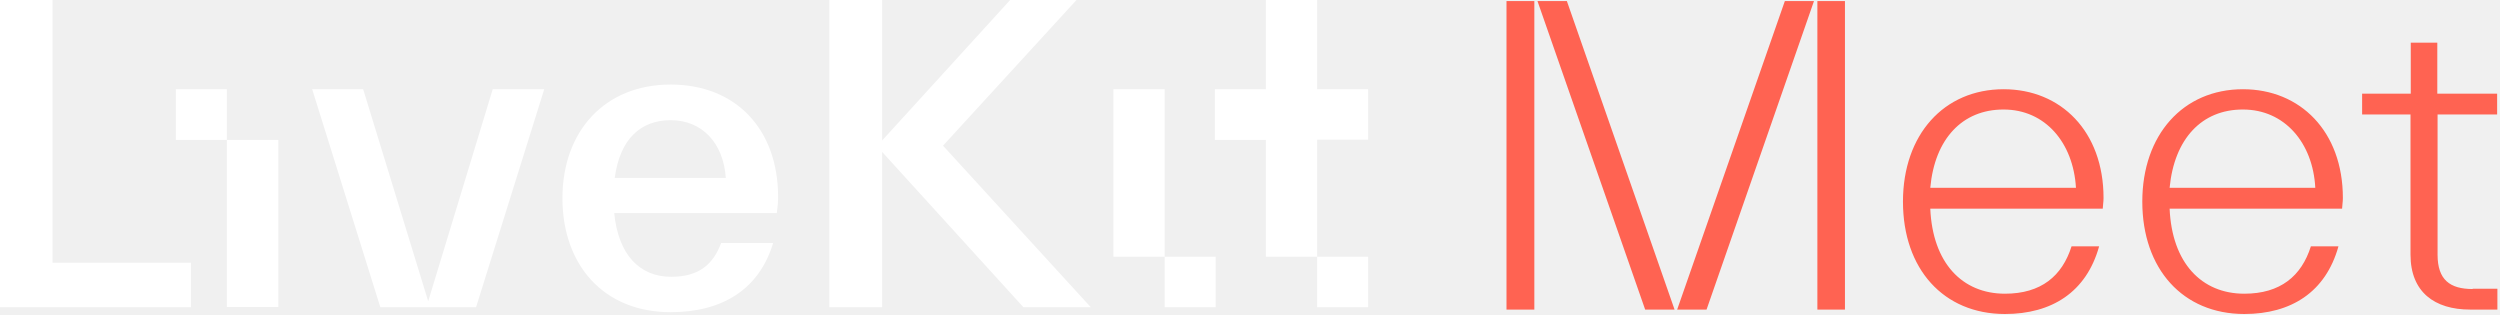
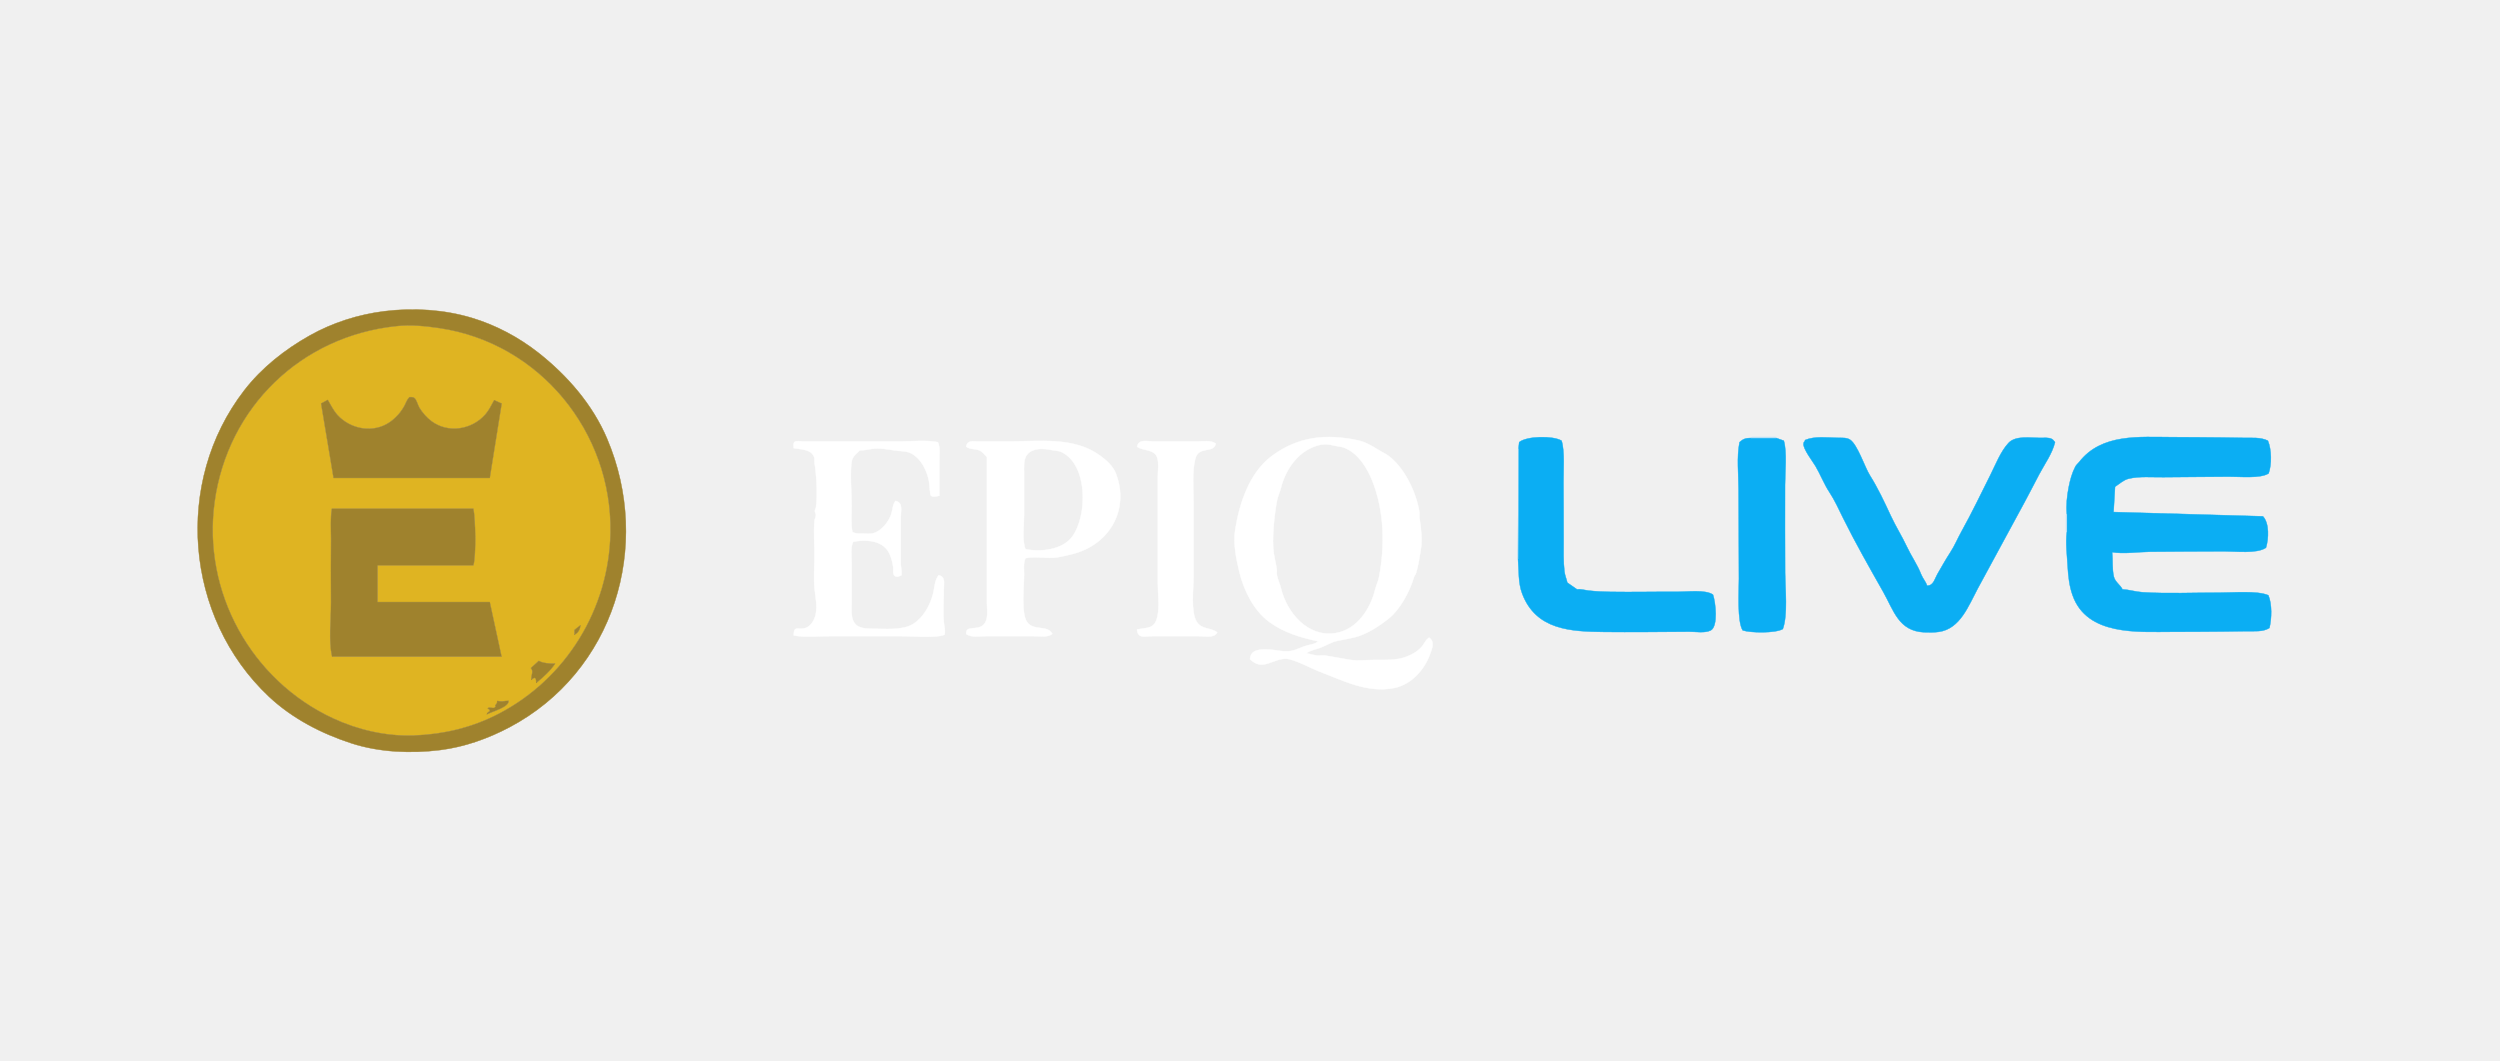
- <svg xmlns="http://www.w3.org/2000/svg" width="961" height="121" fill="none">
-   <path fill="#fff" d="M20.2 0H0v118.1h73.4V101H20.2V0ZM106.9 53.8H87.2V118H107V53.8ZM164.6 115.8l-25-81.5H120l26.2 83.8H183l26.2-83.8h-19.8l-24.8 81.5ZM257.8 32.5c-25.4 0-41.6 18-41.6 43.7 0 25.5 15.7 43.8 41.6 43.8 19.8 0 34-8.7 39.4-26.6h-20c-3 8.1-8.4 13-19.2 13-12 0-20.3-8.3-21.9-24.5h62.5c.3-2 .5-4.1.5-6.2 0-26.1-16.3-43.2-41.3-43.2Zm-21.5 35.9c2-15 10-22.2 21.5-22.2 12.1 0 20.3 8.8 21.2 22.2h-42.7ZM413.8 0h-25.5l-49.2 54V0h-20.3v118.1h20.3V58.4l54.3 59.7h25.9L362.5 56l51.3-56ZM447.7 34.3H428v64.4h19.7V34.3ZM87.2 34.3H67.6v19.5h19.6V34.3ZM467.3 98.7h-19.6v19.4h19.6V98.7ZM525.9 98.7h-19.6v19.4h19.6V98.7ZM525.9 53.8V34.3h-19.6V0h-19.7v34.3H467v19.5h19.6v44.9h19.7v-45h19.6Z" />
-   <path fill="#FF6352" d="M589.8 119V.4h-10.7V119h10.7Zm53.9 0L602.3.4H591L632.4 119h11.3Zm12.3 0L697.3.4h-11.2L644.7 119H656Zm53.2 0V.4h-10.6V119h10.6Zm99.4-42.9c0-25.6-16.4-41.8-38.4-41.8-23 0-38.7 17.5-38.7 43.2 0 25.9 15.6 43.2 39.2 43.2 18 0 31.3-8.4 36.2-26h-10.6c-3.6 11.4-11.7 18.2-25.6 18.2-16.4 0-27.8-11.8-28.7-32.7h66.3c.1-1.8.3-2.7.3-4.1Zm-38.4-34c16 0 26.8 12.8 27.8 30.1H742c1.7-18.9 12.4-30.1 28.1-30.1Zm130.4 34c0-25.6-16.4-41.8-38.4-41.8-23 0-38.7 17.5-38.7 43.2 0 25.9 15.6 43.2 39.2 43.2 18 0 31.3-8.4 36.2-26h-10.6c-3.6 11.4-11.7 18.2-25.6 18.2-16.4 0-27.8-11.8-28.7-32.7h66.3c.1-1.8.3-2.7.3-4.1Zm-38.4-34c16 0 26.9 12.8 27.8 30.1H834c1.8-18.9 12.4-30.1 28.1-30.1Zm88.3 69c-8.7 0-13.5-3.5-13.5-13.2V44h22.9v-8h-23V16.4h-10.2V36H908v8h18.6v53.9c0 14.4 9.3 21.1 22.9 21.1H960v-8h-9.5Z" />
+ <svg xmlns="http://www.w3.org/2000/svg" viewBox="0 0 1584 672" width="1584" height="672">
+   <path d="M251.11 206.59C260.23 205.63 269.31 206.52 278.33 207.85C341.82 217.19 388.03 273.59 386.81 337.61C385.88 385.85 358.81 429.93 316.12 452.21C299.28 460.99 281.28 465.32 262.27 466.01C244.78 466.66 226.94 462.55 211.12 455.22C159.12 431.12 128.09 375.09 135.96 317.99C144.25 257.83 190.85 212.94 251.11 206.59ZM259.45 251.63C257.91 253.14 257.4 254.89 256.39 256.86C254.24 261 250.94 264.72 247.12 267.4C236.76 274.68 222.27 272.18 213.92 263.06C211.29 260.19 209.6 256.69 207.65 253.36C206.25 254.14 204.86 254.91 203.46 255.68C206.09 271.39 208.72 287.1 211.35 302.81C244.34 302.81 277.32 302.81 310.3 302.81C312.82 287.1 315.33 271.39 317.85 255.68C316.27 254.97 314.7 254.26 313.13 253.54C311.33 256.71 309.89 259.95 307.45 262.7C298.85 272.41 283.82 274.73 273.28 266.81C270.32 264.58 267.64 261.51 265.71 258.35C264.74 256.76 263.97 253.28 262.53 252.17C261.56 251.42 260.61 251.7 259.45 251.63ZM299.94 322.33C270.05 322.33 240.16 322.33 210.27 322.33C209.28 328.56 209.81 335.06 209.78 341.38C209.7 354.88 209.69 368.38 209.76 381.87C209.82 392.44 208.07 405.92 210.44 416.01C246.22 416.01 281.99 416.01 317.77 416.01C315.28 404.49 312.79 392.97 310.3 381.45C286.6 381.45 262.91 381.45 239.21 381.45C239.21 373.69 239.21 365.92 239.21 358.16C259.46 358.16 279.7 358.16 299.94 358.16C301.71 351.77 301.26 329.13 299.94 322.33ZM367.75 396.15C366.49 397.14 365.24 398.14 363.98 399.14C363.98 400.18 363.98 401.23 363.98 402.27C366.42 400.66 367.44 399.09 367.75 396.15ZM341.38 418.71C339.71 420.24 338.04 421.78 336.37 423.31C338.36 425.26 336.37 427.97 336.67 430.78C339.45 428.01 339.76 430.22 339.74 432.73C344.24 428.95 348.36 425.4 351.74 420.48C348.24 420.4 344.21 420.38 341.38 418.71ZM322.22 444.03C318.79 444.12 319.01 444.73 315.01 444.14C315.06 445.93 314.67 445.61 313.8 446.93C313.65 447.16 314.11 447.49 313.97 447.73C312.88 449.68 310.68 447.56 308.97 448.74C312.26 451.22 308.96 450.18 308.42 452.63C311.61 450.88 322.64 448.03 322.22 444.03Z" fill="#dfb422" fill-rule="evenodd" stroke="#dfb422" stroke-width="0.25" stroke-linejoin="round" />
+   <path d="M1309.55 337.14C1309.55 333.37 1309.56 329.61 1309.56 325.84C1309.03 320.1 1309.64 314.2 1310.75 308.6C1311.64 304.06 1312.77 299.81 1314.93 295.66C1315.59 294.39 1316.53 293.8 1317.32 292.78C1331.47 274.54 1355.45 276.93 1376.35 276.97C1382 276.98 1387.65 277.03 1393.3 277.07C1402.72 277.15 1412.13 277.23 1421.55 277.42C1426.72 277.53 1432.23 276.91 1436.94 279.22C1439.31 284.76 1439.42 294.31 1437.41 299.94C1432.19 303.39 1418.71 301.93 1412.13 302.01C1398.32 302.17 1384.51 302.16 1370.7 302.34C1363.62 302.44 1355.47 301.63 1348.57 303.34C1345.52 304.1 1342.66 306.72 1340.09 308.42C1339.78 313.76 1339.46 319.09 1339.15 324.43C1370.7 325.33 1402.24 326.24 1433.79 327.14C1437.95 331.53 1437.44 341.43 1435.73 347.03C1430 351.01 1416.42 349.28 1409.31 349.32C1393.61 349.39 1377.92 349.42 1362.22 349.59C1354.55 349.67 1345.64 351.13 1338.21 349.85C1338.82 354.96 1338.13 360.33 1339.33 365.39C1340.11 368.69 1343.4 370.56 1344.8 373.4C1348.76 373.56 1353.14 374.98 1357.51 375.25C1373.74 376.28 1390.23 375.47 1406.48 375.51C1414.47 375.53 1430.41 374.11 1437.24 377.17C1439.64 382.79 1439.35 391.97 1437.92 397.88C1433.75 400.52 1428.31 399.83 1423.43 399.92C1413.08 400.09 1402.72 400.22 1392.36 400.26C1387.02 400.28 1381.68 400.31 1376.35 400.32C1354.5 400.33 1322.35 402.92 1313.21 377.22C1311.08 371.23 1310.44 365.09 1310.07 358.8C1309.66 351.72 1308.7 344.19 1309.55 337.14ZM961.81 354.09C961.91 330.86 962.01 307.63 962.11 284.4C962.26 282.99 962.41 281.58 962.56 280.17C967.31 276.21 984.17 275.98 989.4 279.22C991.53 285.62 990.54 298.49 990.61 305.59C990.74 317.84 990.65 330.08 990.71 342.32C990.75 348.87 990.44 355.58 991.23 362.1C991.54 364.62 992.59 366.94 993.06 369.16C995.1 370.57 997.14 371.99 999.18 373.4C1001.56 373.11 1003.93 373.89 1006.37 374.18C1010.93 374.71 1015.8 374.92 1020.37 375C1034.47 375.24 1048.59 374.88 1062.75 374.97C1068.61 375.01 1080.67 373.41 1085.35 376.78C1086.93 381.18 1088.88 397.09 1083.78 399.49C1080.07 401.25 1074.31 400.22 1070.28 400.23C1060.87 400.27 1051.45 400.39 1042.03 400.43C1033.56 400.47 1025.08 400.48 1016.6 400.39C995.26 400.16 973.25 399.2 964.49 376.21C961.8 369.15 962.44 361.48 961.81 354.09ZM1109.37 277.52C1114.7 277.51 1120.04 277.5 1125.37 277.5C1126.99 278.07 1128.61 278.65 1130.22 279.22C1132.35 286.24 1131 299.65 1130.99 307.48C1130.98 326 1130.92 344.52 1131.04 363.04C1131.11 373.01 1132.86 389.57 1129.61 398.53C1125.07 401.29 1109.2 401.06 1104.19 399.4C1100.54 393.77 1101.79 374.27 1101.79 366.81C1101.79 347.97 1101.59 329.14 1101.57 310.3C1101.56 300.54 1100.28 289.75 1102.18 280.17C1104.45 278.06 1106.23 277.52 1109.37 277.52ZM1220.96 371.04C1225.02 371.22 1225.78 366.77 1227.49 363.82C1230.09 359.35 1232.8 354.43 1235.71 350C1238.47 345.78 1240.42 341 1242.91 336.54C1249.4 324.89 1255.08 312.92 1261.09 300.99C1264.42 294.37 1267.51 286.16 1272.59 280.67C1277.09 275.81 1286.54 277.45 1292.53 277.45C1294.61 277.45 1298.2 277.05 1300.08 278.16C1301.12 278.77 1301.28 279.37 1302.07 280.17C1300.28 287.47 1295.56 293.89 1292.06 300.48C1288.92 306.41 1285.86 312.49 1282.66 318.38C1272.78 336.53 1262.87 354.77 1253.05 372.99C1247.33 383.61 1242.02 398.44 1228.47 400.34C1225.37 400.77 1222.19 400.77 1219.08 400.62C1202.94 399.82 1199.92 386.85 1193.14 374.89C1184.49 359.61 1175.54 343.9 1167.76 328.17C1165.07 322.72 1162.44 316.88 1159.1 311.82C1155.67 306.63 1153.47 300.7 1150.33 295.38C1148.68 292.58 1142.17 284.16 1142.71 281.08C1143.03 279.21 1143.12 280.77 1143.74 278.8C1149.8 276.22 1157.96 277.27 1164.46 277.41C1166.94 277.46 1170.02 277.15 1172.2 278.59C1176.95 281.71 1181.5 295.99 1184.81 301.26C1189.84 309.25 1194.02 318.2 1198 326.78C1201.09 333.45 1205.11 339.8 1208.28 346.56C1211.05 352.48 1214.83 357.72 1217.21 363.83C1218.25 366.51 1220.24 368.56 1220.96 371.04Z" fill="#0baef3" fill-rule="evenodd" stroke="#0baef3" stroke-width="0.25" stroke-linejoin="round" />
+   <path d="M243.58 197.2C261.94 194.93 281.28 196.11 299.01 201.43C314.15 205.98 328.69 213.72 341.1 223.48C359.42 237.9 375.43 256.25 384.62 277.9C413.5 345.91 389.04 425.73 322.81 460.78C309.25 467.96 294.33 473.27 279.05 475.2C260.6 477.52 240.46 476.72 222.68 470.95C203.62 464.76 185.04 455.16 170.33 441.31C117.06 391.15 109.9 305.46 154.71 247.41C165.83 232.99 180.41 221.53 196.16 212.65C210.66 204.47 227.08 199.24 243.58 197.2ZM251.11 206.59C190.85 212.94 144.25 257.83 135.96 317.99C128.09 375.09 159.12 431.12 211.12 455.22C226.94 462.55 244.78 466.66 262.27 466.01C281.28 465.32 299.28 460.99 316.12 452.21C358.81 429.93 385.88 385.85 386.81 337.61C388.03 273.59 341.82 217.19 278.33 207.85C269.31 206.52 260.23 205.63 251.11 206.59ZM259.45 251.63C260.61 251.7 261.56 251.42 262.53 252.17C263.97 253.28 264.74 256.76 265.71 258.35C267.64 261.51 270.32 264.58 273.28 266.81C283.82 274.73 298.85 272.41 307.45 262.7C309.89 259.95 311.33 256.71 313.13 253.54C314.7 254.26 316.27 254.97 317.85 255.68C315.33 271.39 312.82 287.1 310.3 302.81C277.32 302.81 244.34 302.81 211.35 302.81C208.72 287.1 206.09 271.39 203.46 255.68C204.86 254.91 206.25 254.14 207.65 253.36C209.6 256.69 211.29 260.19 213.92 263.06C222.27 272.18 236.76 274.68 247.12 267.4C250.94 264.72 254.24 261 256.39 256.86C257.4 254.89 257.91 253.14 259.45 251.63ZM299.94 322.33C301.26 329.13 301.71 351.77 299.94 358.16C279.7 358.16 259.46 358.16 239.21 358.16C239.21 365.92 239.21 373.69 239.21 381.45C262.91 381.45 286.6 381.45 310.3 381.45C312.79 392.97 315.28 404.49 317.77 416.01C281.99 416.01 246.22 416.01 210.44 416.01C208.07 405.92 209.82 392.44 209.76 381.87C209.69 368.38 209.7 354.88 209.78 341.38C209.81 335.06 209.28 328.56 210.27 322.33C240.16 322.33 270.05 322.33 299.94 322.33ZM367.75 396.15C367.44 399.09 366.42 400.66 363.98 402.27C363.98 401.23 363.98 400.18 363.98 399.14C365.24 398.14 366.49 397.14 367.75 396.15ZM341.38 418.71C344.21 420.38 348.24 420.4 351.74 420.48C348.36 425.4 344.24 428.95 339.74 432.73C339.76 430.22 339.45 428.01 336.67 430.78C336.37 427.97 338.36 425.26 336.37 423.31C338.04 421.78 339.71 420.24 341.38 418.71ZM322.22 444.03C322.64 448.03 311.61 450.88 308.42 452.63C308.96 450.18 312.26 451.22 308.97 448.74C310.68 447.56 312.88 449.68 313.97 447.73C314.11 447.49 313.65 447.16 313.8 446.93C314.67 445.61 315.06 445.93 315.01 444.14C319.01 444.73 318.79 444.12 322.22 444.03Z" fill="#9f822d" fill-rule="evenodd" stroke="#9f822d" stroke-width="0.25" stroke-linejoin="round" />
+   <path d="M827.79 413.89C829.81 414.3 831.9 414.96 833.94 415.28C835.77 415.56 837.7 415.05 839.53 415.34C844.88 416.17 850.25 417.26 855.6 418.1C860.36 418.85 865.81 418.13 870.63 418.13C877.57 418.13 884.65 418.56 891.18 416.07C895.1 414.57 899.2 412.17 901.68 408.68C903.07 406.74 903.39 405.37 905.48 404C909.3 406.51 907.34 411.1 905.95 414.83C902.41 424.38 894.21 433.65 883.64 435.85C866.66 439.37 851.5 431.41 835.97 425.49C830.79 423.51 819.96 417.58 814.93 417.4C806.62 417.09 800 425.66 792 417.66C792.42 411.33 798.5 411.37 803.77 411.54C808.42 411.69 813.04 413.24 817.87 412.45C821.41 411.87 824.9 409.76 828.43 408.89C831.03 408.25 833.17 408.03 835.32 406.36C824.18 403.96 813.66 400.94 804.27 394.09C794.29 386.81 788 373.87 785.23 362.27C783.27 354.07 781.26 344.41 782.61 335.76C785.23 319.04 791.6 299.29 806.16 288.67C822.85 276.49 840.14 274.79 860.1 278.93C864.95 279.94 869.48 282.61 873.61 285.2C875.56 286.42 877.69 287.31 879.55 288.67C889.95 296.26 897.4 312.16 899.33 324.46C899.52 325.67 899.2 326.95 899.39 328.17C900.34 334.28 901.26 341.64 900.27 347.94C899.51 352.82 898.68 358.08 897.3 362.86C896.97 363.98 896.09 364.92 895.77 366.04C893.34 374.47 887.06 386.19 880.05 391.76C873.78 396.74 866.12 401.88 858.22 403.83C854.57 404.73 850.93 405.3 847.27 406.06C843.47 406.85 840.14 409.05 836.56 410.42C833.56 411.56 830.33 411.92 827.79 413.89ZM594.24 280.17C595.82 283.49 595.18 287.73 595.18 291.47C595.18 299 595.18 306.54 595.18 314.07C593.77 314.35 590.82 315.38 589.73 313.86C589.23 313.16 588.85 306.16 588.56 304.68C587.53 299.53 585.17 293.98 581.35 290.23C576.12 285.11 572.89 286.32 566.48 285.32C561.99 284.61 557.05 283.7 552.36 284.43C549.73 284.85 547.57 285.35 544.79 285.35C543.01 287.13 540.41 289.05 539.79 291.64C538.38 297.56 539.61 313.69 539.61 320.66C539.61 326.06 539.04 331.89 540.09 337.14C542.28 338.19 544.17 338.08 546.68 338.08C548.74 338.08 551.08 338.39 553.09 337.91C558.52 336.61 563.39 330.32 564.87 325.19C565.67 322.41 565.59 319.68 567.4 317.37C572.47 318.46 570.69 323.8 570.69 328.2C570.69 337.61 570.69 347.03 570.69 356.45C570.69 359.25 571.51 361.87 571.16 364.45C569.74 365.13 567.78 366.2 566.48 364.42C565.46 363.01 566.2 360.9 565.95 359.3C565.32 355.27 564.11 350.28 561.1 347.21C556.03 342.04 547.14 341.95 540.56 343.26C538.77 347.02 539.61 352.23 539.61 356.45C539.61 365.24 539.61 374.03 539.61 382.82C539.61 386.98 538.93 392.09 542 395.5C544.36 398.12 549.13 398.35 552.33 398.35C560.07 398.35 571.79 399.62 578.55 395.38C585.13 391.26 589.43 383.35 591.23 376.05C592.2 372.11 592.16 367.73 594.71 364.45C599.24 365.43 598 369.37 598 373.4C598 380.21 597.39 387.34 598 394.12C598.27 397.09 599.09 399.06 598.47 402.12C593.52 404.48 577.5 403.06 571.16 403.06C556.1 403.06 541.03 403.06 525.96 403.06C518.5 403.06 510.15 404.04 502.89 402.59C502.96 395.8 505.71 399.5 510.42 397.88C513.93 396.68 516.15 392.65 516.84 389.23C517.95 383.67 516.56 377.85 516.07 372.46C515.46 365.68 516.07 358.55 516.07 351.74C516.07 344.62 515.43 337.16 516.07 330.08C516.19 328.79 516.95 327.55 516.95 326.31C516.96 325.31 516.24 324.64 516.28 323.63C516.3 323.01 516.88 322.24 516.98 321.57C518.14 313.92 517.33 300.86 516.1 293.32C515.91 292.15 516.27 290.92 515.89 289.76C514.18 284.48 507.21 284.8 502.89 283.93C502.9 282.76 502.45 280.69 503.56 279.9C504.65 279.12 507.72 279.7 509.01 279.7C514.03 279.7 519.05 279.7 524.08 279.7C539.46 279.7 554.84 279.7 570.22 279.7C577.98 279.7 586.68 278.66 594.24 280.17ZM649.8 353.62C648.31 356.73 648.86 360.48 648.86 363.98C648.86 371.16 646.84 388.54 650.74 394.12C654.89 400.06 663.75 395.65 666.75 401.65C663.66 404.05 658.8 403.06 654.98 403.06C644.93 403.06 634.89 403.06 624.84 403.06C620.83 403.06 615.36 404.17 612.13 401.65C612.36 400.58 612.07 399.61 613.1 398.85C615.66 396.98 623.27 399.86 625.14 392.06C625.88 388.92 625.31 385.09 625.31 381.87C625.31 374.34 625.31 366.81 625.31 359.27C625.31 336.04 625.31 312.81 625.31 289.58C623.97 288.25 622.6 286.37 620.9 285.52C617.94 284.05 614.74 285.02 612.13 282.99C613.05 278.69 616.24 279.7 620.13 279.7C626.41 279.7 632.69 279.7 638.97 279.7C658.5 279.7 680.46 276.6 696.91 288.61C701 291.6 705.19 295.2 707.07 300.12C715.8 323.03 702.9 345.26 679.29 351.09C676.26 351.84 673.07 352.64 670.02 353.12C663.39 354.16 656.38 352.31 649.8 353.62ZM770.34 281.11C768.95 287.56 759.42 282.26 757.33 290.7C755.21 299.3 756.21 308.93 756.21 317.84C756.21 333.85 756.21 349.85 756.21 365.86C756.21 373.28 754.35 387.75 758.24 393.97C761.45 399.07 767.08 397.44 771.28 400.71C769.29 404.5 763.46 403.06 759.51 403.06C749.78 403.06 740.05 403.06 730.32 403.06C725.41 403.06 720.84 404.94 720.43 398.83C727.24 397.46 731.72 398.77 733.44 390.17C734.71 383.79 733.61 376.15 733.61 369.63C733.61 355.51 733.61 341.38 733.61 327.25C733.61 318.78 733.61 310.3 733.61 301.83C733.61 298.33 734.25 294.11 733.44 290.7C731.86 284.09 724.3 286 720.43 282.99C721.52 277.92 726.86 279.7 731.26 279.7C740.36 279.7 749.46 279.7 758.57 279.7C762.39 279.7 767.26 278.71 770.34 281.11ZM836.91 281.76C823.51 284.44 814.69 296.67 811.6 309.18C810.94 311.84 809.64 314.39 809.13 317.07C807.42 325.92 805.7 341.86 807.1 350.77C807.59 353.92 808.43 357.09 808.92 360.24C809.16 361.73 808.83 363.25 809.13 364.75C809.66 367.39 810.97 370.01 811.6 372.63C815.29 388.1 828.47 403.91 846.12 401.15C859.76 399.01 868.23 385.93 871.28 373.57C871.94 370.92 873.24 368.37 873.75 365.69C877.56 345.93 877.06 323.94 869.69 305.12C866.4 296.72 860.61 287.06 851.62 283.64C849.72 282.91 847.38 282.82 845.38 282.34C842.61 281.68 839.84 281.17 836.91 281.76ZM649.8 347.97C659.3 349.87 673.2 348.48 679.43 339.94C689.05 326.75 689.44 294.64 672.69 286.46C670.72 285.5 668.54 285.59 666.45 285.17C661.48 284.17 654.73 283.47 650.92 287.88C648.28 290.93 648.86 296.27 648.86 299.94C648.86 308.73 648.86 317.52 648.86 326.31C648.86 332.13 647.45 343.05 649.8 347.97Z" fill="#ffffff" fill-rule="evenodd" stroke="#ffffff" stroke-width="0.25" stroke-linejoin="round" />
+   <path d="M1125.37 277.5C1120.04 277.5 1114.7 277.51 1109.37 277.52C1109.52 277.3 1109.68 277.09 1109.84 276.87C1114.86 276.87 1119.88 276.87 1124.9 276.87C1125.06 277.08 1125.22 277.29 1125.37 277.5ZM962.11 284.4C962.01 307.63 961.91 330.86 961.81 354.09C961.91 330.86 962.01 307.63 962.11 284.4ZM1309.56 325.84C1309.56 329.61 1309.55 333.37 1309.55 337.14C1309.37 336.98 1309.19 336.83 1309.01 336.67C1309.01 333.22 1309.01 329.76 1309.01 326.31C1309.2 326.15 1309.38 326 1309.56 325.84Z" fill="#bae1f7" fill-rule="evenodd" stroke="#bae1f7" stroke-width="0.25" stroke-linejoin="round" />
</svg>
